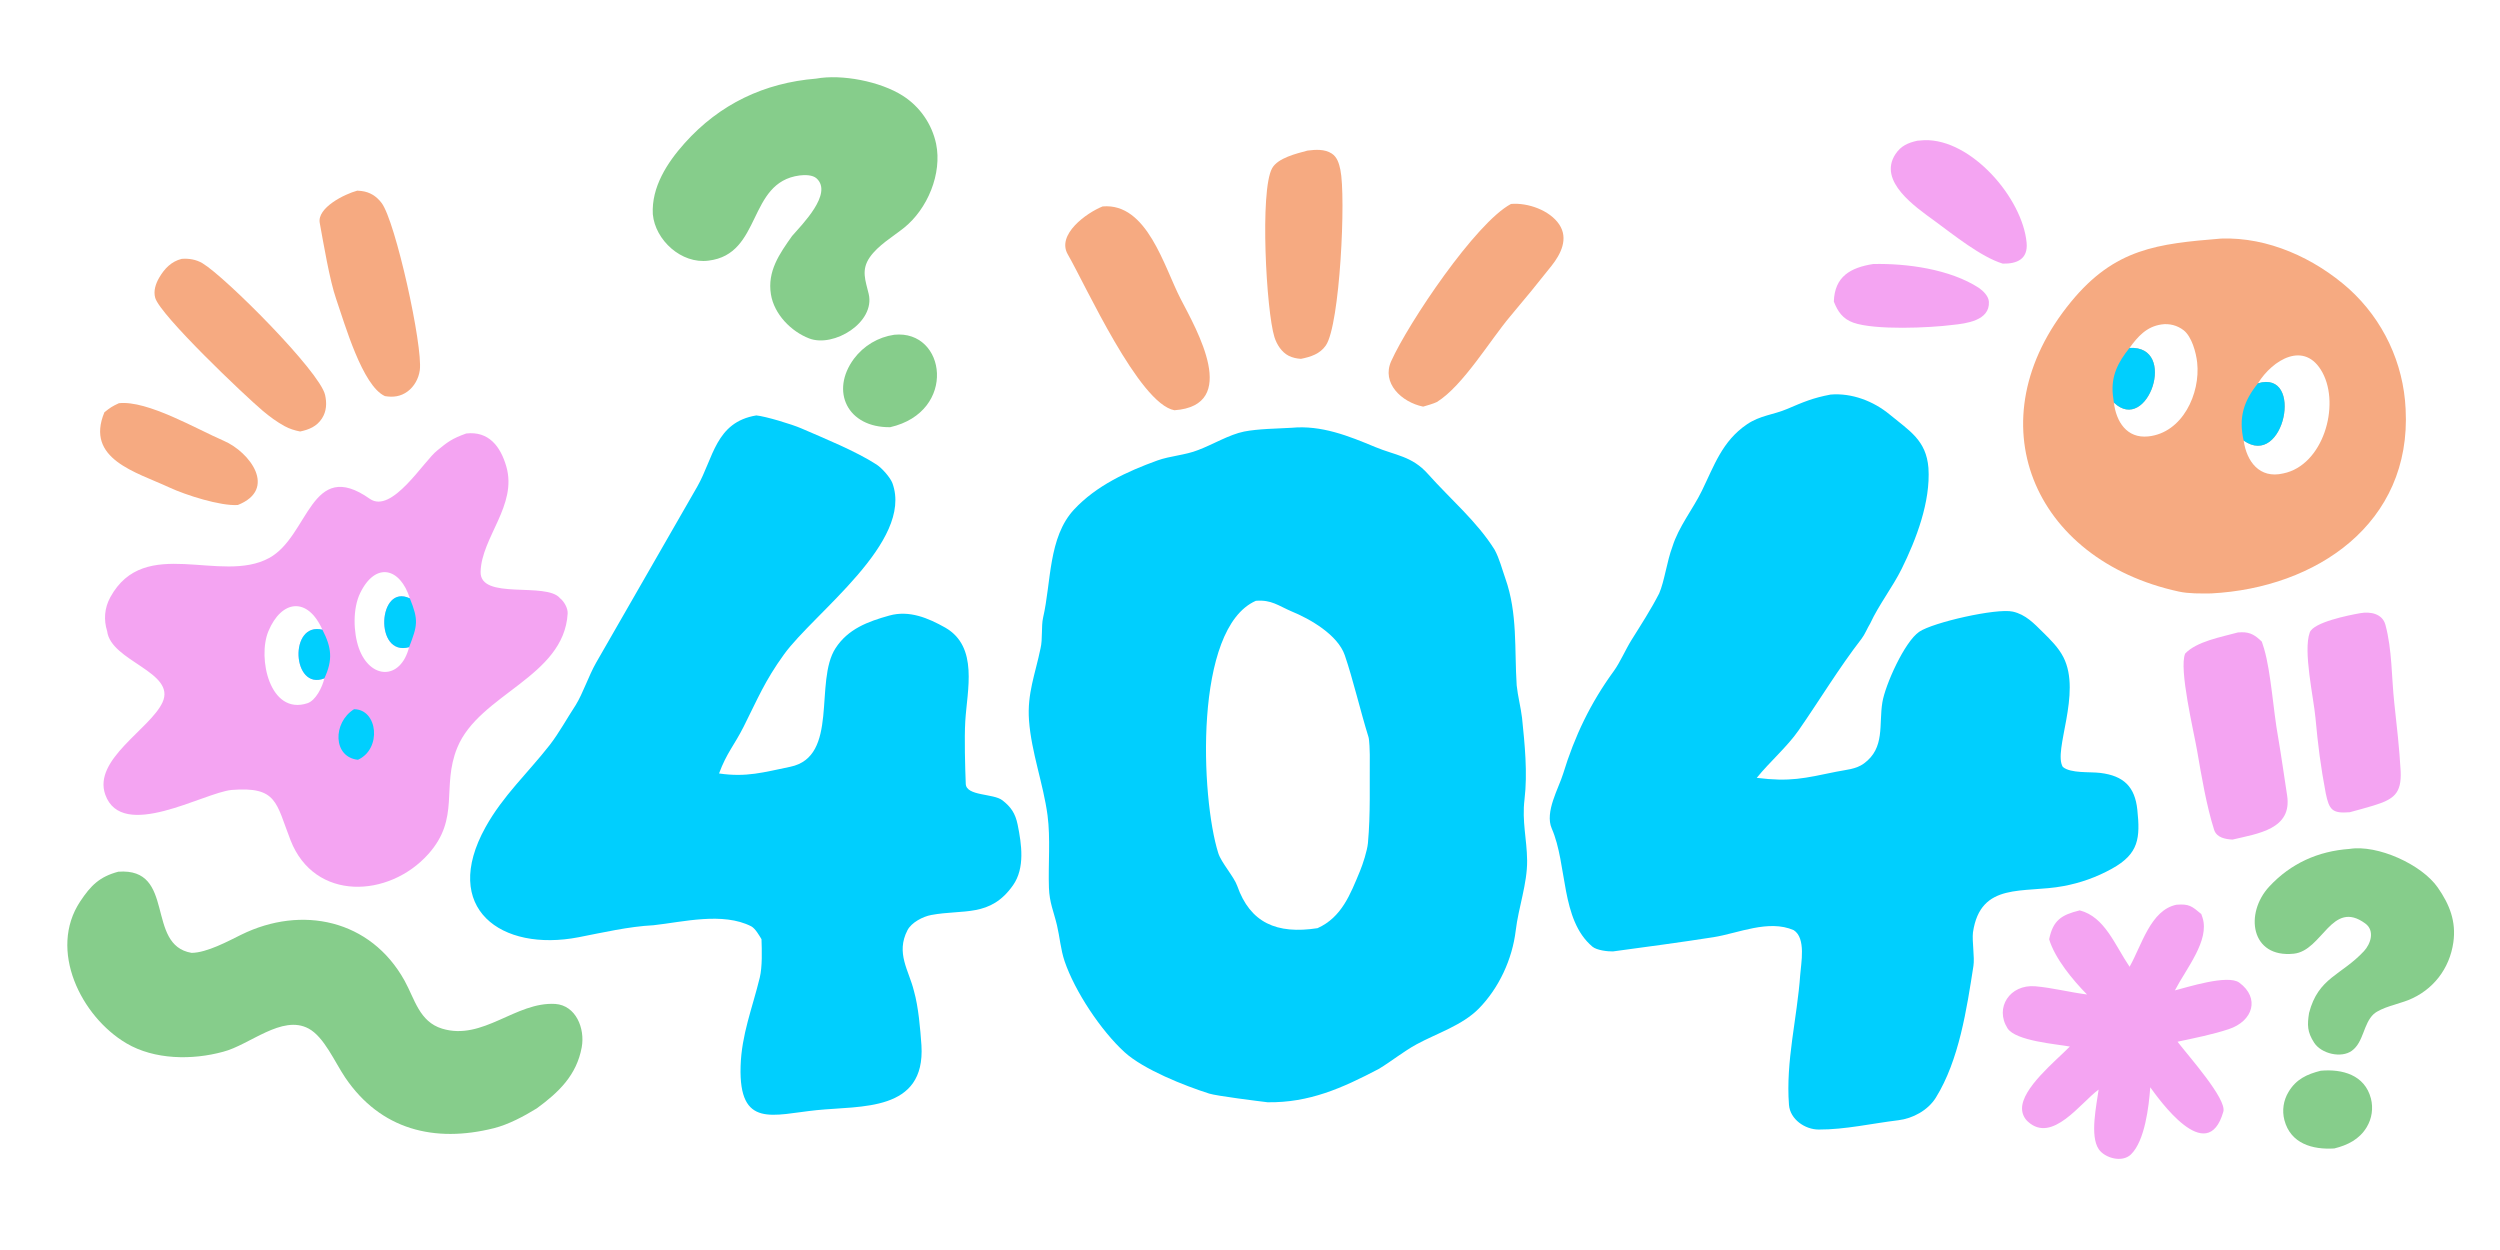
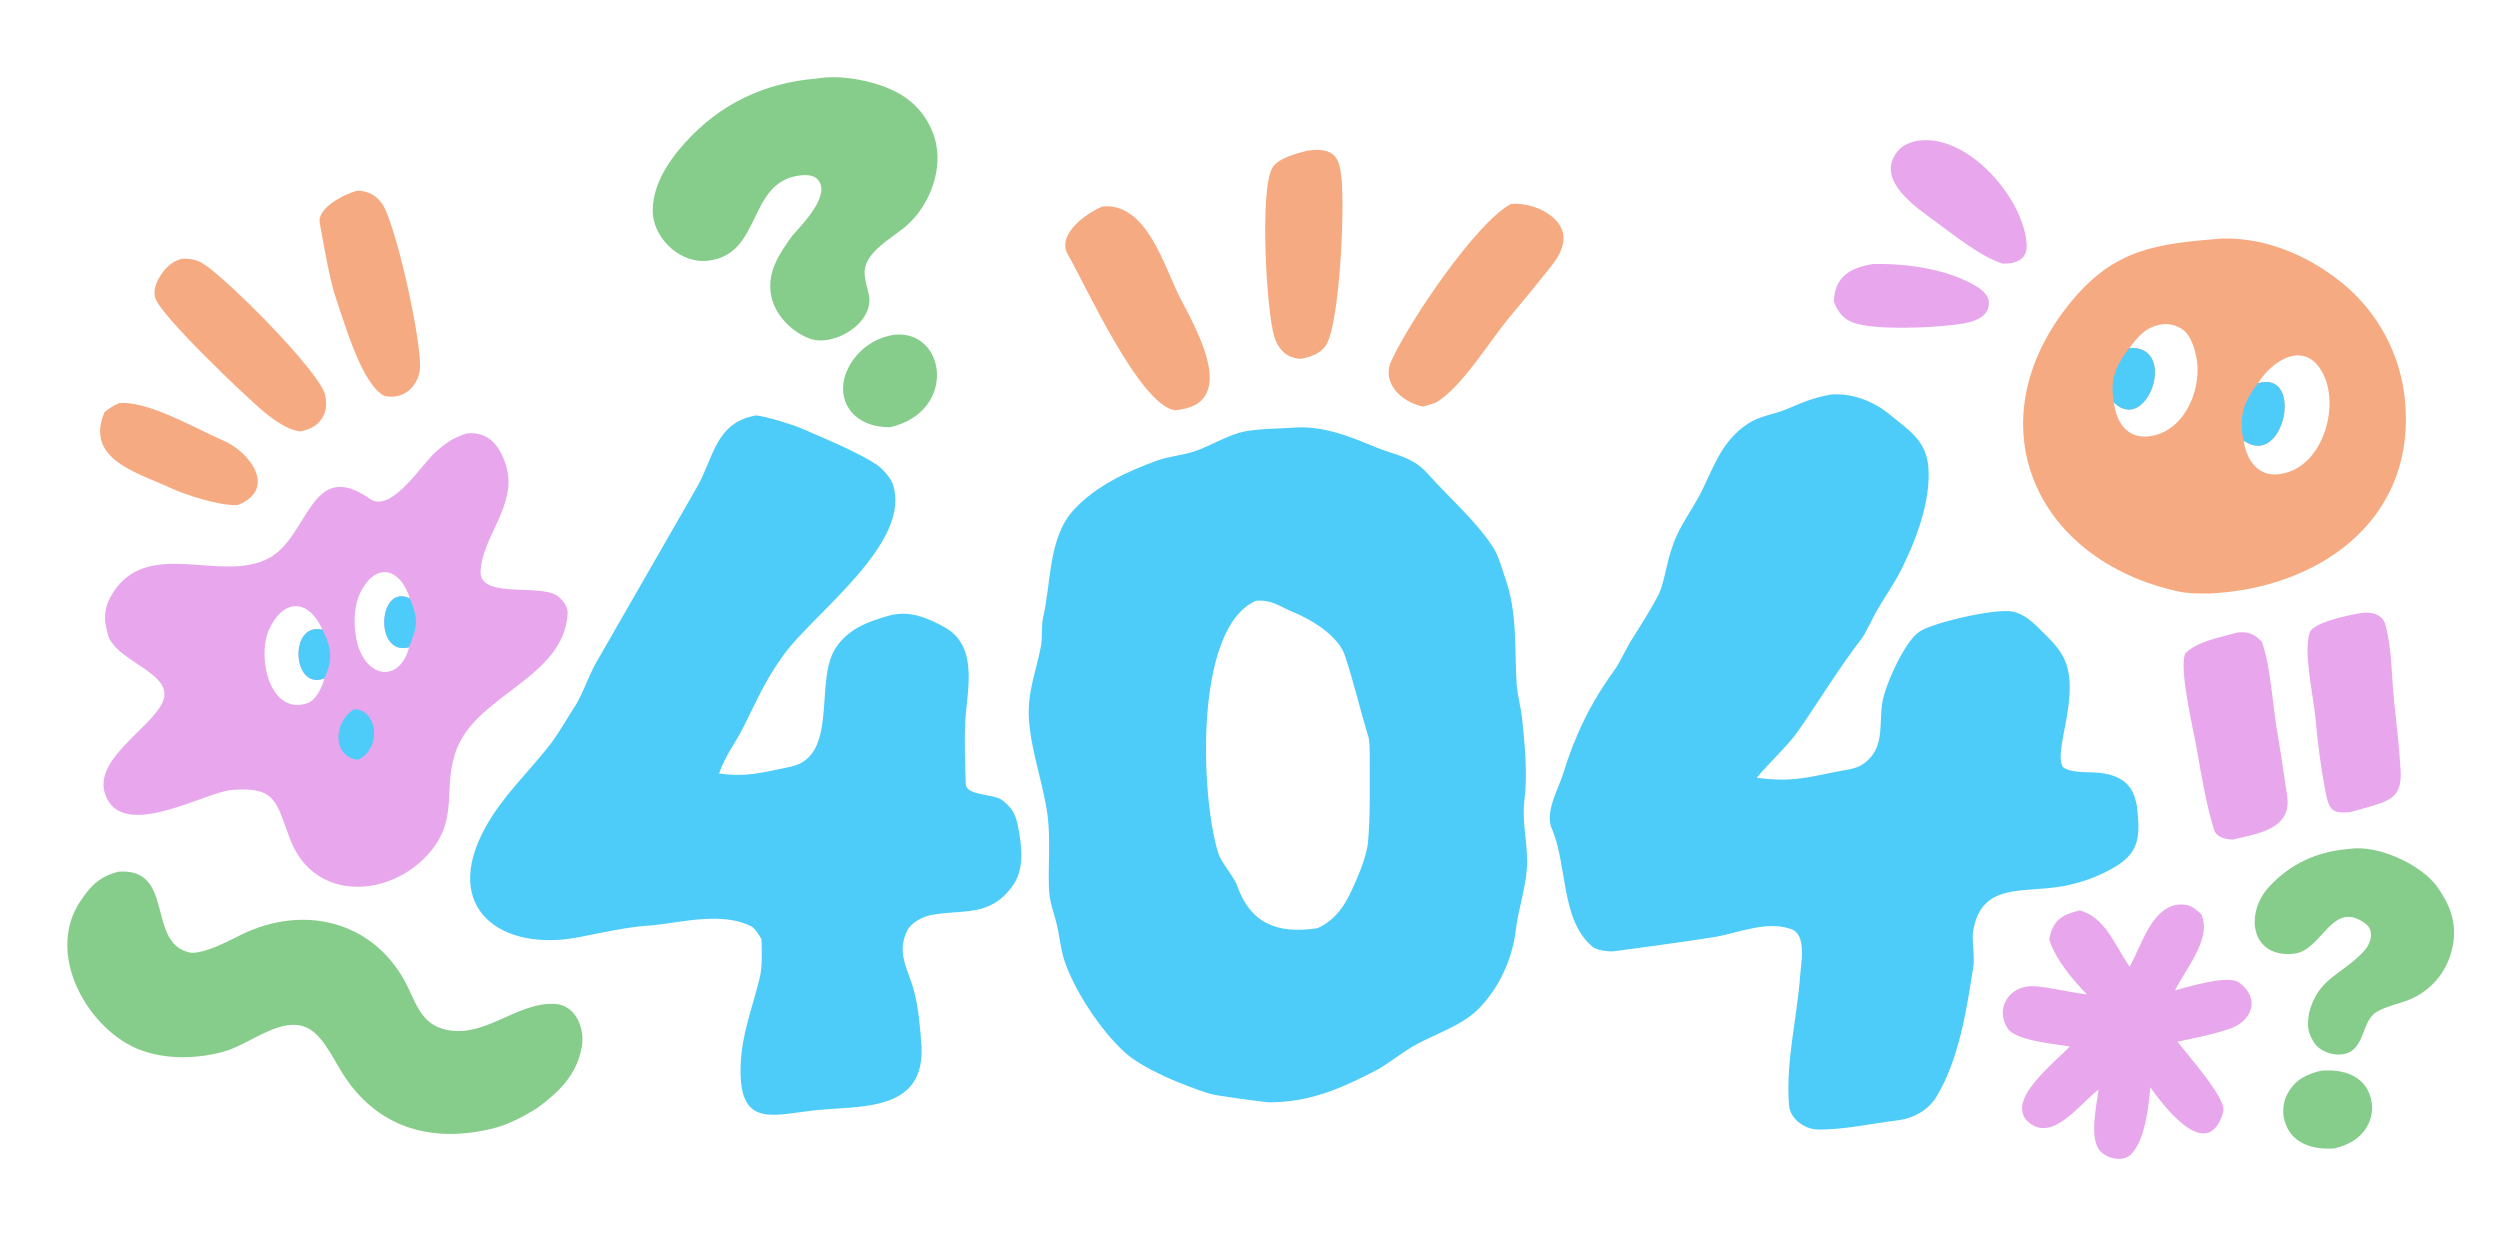
<svg xmlns="http://www.w3.org/2000/svg" width="1080" height="540" viewBox="0 0 1080 540" fill="none">
-   <path d="M558.009 184.799C570.803 183.588 582.594 188.316 594.08 193.111C602.855 196.772 609.963 196.971 616.908 204.786C626.422 215.498 638.113 225.318 645.696 237.528C647.779 241.381 648.871 245.821 650.305 249.872C655.673 265.027 654.191 280.392 655.209 296.078C655.689 300.728 656.971 305.519 657.524 310.131C658.7 321.487 659.945 333.991 658.589 345.342C657.44 355.003 659.613 362.394 659.718 371.772C659.823 381.634 655.963 392.136 654.798 401.956C653.321 414.337 647.594 426.783 638.856 435.692C631.748 442.927 620.8 446.36 612.057 451.09C606.351 454.169 601.151 458.468 595.582 461.806C579.773 470.092 565.561 476.435 547.584 476.175C543.502 475.684 525.58 473.45 522.376 472.43C511.738 469.046 494.026 462.045 485.784 454.519C475.653 445.267 464.343 428.296 459.902 415.222C458.209 410.24 457.793 404.664 456.615 399.715C455.168 393.639 453.366 389.997 453.14 383.502C452.788 373.441 453.863 362.14 452.532 352.183C450.717 338.605 445.549 325.01 444.535 311.252C443.676 299.611 447.248 291.166 449.505 280.107C450.476 276.164 449.758 270.522 450.625 266.786C454.165 251.529 452.812 232.136 463.997 220.108C473.608 209.771 486.962 203.655 499.946 198.94C505.412 196.954 512.081 196.625 517.602 194.417C523.938 192.041 531.036 187.72 537.443 186.433C543.259 185.265 551.86 185.139 558.009 184.799ZM569.168 400.972C579.62 396.279 583.348 386.322 587.488 376.371C588.738 373.364 590.641 367.498 590.947 364.219C592.102 351.583 591.627 338.692 591.749 326.003C591.759 324.673 591.575 319.635 591.195 318.421C587.82 307.655 584.482 293.327 580.954 283.079C577.906 274.206 565.888 267.35 557.967 264.124C552.182 261.652 549.276 259.003 542.532 259.547C515.604 271.426 518.734 344.694 526.304 368.58C527.603 372.684 533.076 378.708 534.5 382.756C540.08 398.6 551.475 403.709 569.168 400.972Z" fill="#00CFFE" />
-   <path d="M790.837 170.453C800.002 169.686 809.363 173.306 816.324 179.052C824.919 186.153 832.139 190.18 833.088 202.18C834.037 216.699 827.83 232.998 821.507 245.769C817.579 253.694 811.704 261.178 807.939 269.311C806.721 271.285 805.592 274.127 804.2 275.925C794.37 288.632 786.107 302.415 776.989 315.529C772.048 322.639 764.502 329.117 758.912 336.032C773.361 337.825 779.383 336.249 793.305 333.376C797.376 332.535 801.753 332.369 805.223 329.824C814.42 323.083 811.588 313.102 813.186 303.389C814.425 295.883 822.752 277.231 829.122 272.912C835.065 268.885 862.445 262.64 869.517 264.213C875.075 265.45 878.677 269.31 882.563 273.15C885.854 276.402 889.234 279.714 891.375 283.876C899.438 299.572 886.782 324.34 891.148 331.328C894.624 334.19 902.792 333.332 907.385 333.907C917.4 335.146 922.283 339.844 923.327 349.817C924.598 362.004 924.044 368.821 912.332 375.287C905.793 378.919 898.705 381.457 891.349 382.8C874.268 386.042 855.59 380.698 852.325 402.77C851.867 406.613 853.106 413.532 852.521 417.291C849.62 435.93 846.329 457.966 836.305 474.148C832.861 479.706 826.296 483.187 820.115 483.942C808.74 485.31 797.086 488.017 785.632 487.963C779.737 487.935 773.324 483.548 772.839 477.299C771.383 458.434 776.383 439.809 777.701 421.024C778.044 416.162 780.28 405.262 774.885 401.827C764.006 397.071 750.822 403.206 740.18 404.873C725.905 407.11 711.124 409.071 696.791 411.016C694.497 411.072 689.772 410.515 687.926 408.956C674.083 397.271 677.221 373.635 670.355 357.906C667.254 350.813 673.345 340.554 675.259 334.304C680.274 317.944 687.088 303.71 697.176 289.877C699.902 286.115 702.243 280.582 704.838 276.434C708.893 269.951 713.254 263.213 716.756 256.375C719.029 251.194 720.141 242.339 722.462 236.239C725.167 227.529 731.3 220.019 735.181 212.076C740.539 201.111 744.004 190.562 754.677 183.315C760.436 179.406 766.041 179.228 772.021 176.681C779.125 173.657 783.08 171.915 790.837 170.453Z" fill="#00CFFE" />
-   <path d="M326.741 179.462C330.713 179.851 342.034 183.254 346.219 185.078C356.243 189.445 369.513 194.785 378.671 200.686C380.99 202.18 384.646 206.311 385.534 208.752C394.721 234.014 351.636 264.786 338.686 282.703C330.335 294.257 327.331 301.857 321.258 313.926C317.229 321.932 313.926 325.208 310.627 334.137C322.449 335.858 329.729 333.657 341.364 331.258C362.623 326.876 351.62 294.385 360.965 280.005C366.349 271.72 374.842 268.52 384.232 265.91C392.814 263.524 400.997 266.991 408.337 271.122C422.825 279.437 417.783 298.14 416.997 311.647C416.57 318.995 416.924 331.272 417.208 338.638C417.412 343.958 429.15 342.706 433.023 345.722C436.665 348.557 438.607 351.271 439.629 356.281C441.342 364.708 442.832 374.975 437.663 382.378C427.862 396.416 416.222 392.69 402.302 395.275C398.682 395.948 393.754 398.507 392.027 401.852C386.895 411.787 392.656 419.231 394.781 427.957L394.842 428.165C396.789 435.066 397.552 444.432 398.064 451.581C399.818 480.429 371.989 477.613 352.741 479.59C333.971 481.518 319.145 487.706 319.937 460.669C320.34 446.894 325.03 435.499 328.218 422.329C329.356 417.628 329.13 410.577 328.967 405.723C327.944 404.05 326.32 401.163 324.562 400.182C312.241 393.909 295.15 398.286 282.309 399.703C271.654 400.233 260.241 402.897 249.963 404.886C216.44 411.37 190.299 392.387 209.749 357.338C217.283 343.761 227.937 334.034 237.396 321.952C241.451 316.772 245.042 310.14 248.702 304.602C251.907 299.38 254.237 292.066 257.509 286.308L301.232 210.191C308.221 197.932 309.091 182.368 326.741 179.462Z" fill="#00CFFE" />
-   <path d="M201.408 187.269C211.098 186.158 216.216 192.804 218.733 201.545C223.548 218.271 208.032 232.14 207.618 246.994C207.27 259.474 236 251.189 241.952 258.45C243.641 259.768 245.371 262.705 245.231 265.054C243.591 292.579 206.988 299.81 197.531 323.014C190.603 340.013 198.95 353.399 185.024 368.972C168.072 387.928 135.878 389.557 125.514 362.977C119.186 346.73 119.791 339.711 100.067 341.259C87.993 342.41 52.684 363.571 45.473 343.27C40.078 328.082 64.91 314.917 70.2 303.428C76.254 290.282 47.886 285.745 46.286 272.664C44.777 267.875 45.051 262.753 47.671 257.979C62.48 230.997 95.363 252.47 116.296 241.042C133.579 231.606 134.196 197.506 159.742 215.479C169.322 222.22 183.146 198.985 188.956 194.552C193.281 191.017 195.166 189.494 201.408 187.269ZM139.277 272.035C132.883 257.673 121.594 259.099 115.934 272.72C111.171 284.181 116.526 309.159 132.838 303.784C136.398 302.588 139.24 296.893 140.13 293.052C126.125 298.601 124.685 268.484 139.277 272.035ZM177.066 258.509C172.878 245.213 162.247 242.553 155.606 256.173C152.341 262.87 152.617 273.146 155.032 280.03C159.862 293.52 173.034 294.025 176.736 279.57C161.544 283.813 163.22 251.835 177.066 258.509Z" fill="#F4A4F2" />
-   <path d="M152.941 306.381C163.249 306.402 165.005 323.551 154.627 328.223C143.763 327.095 143.671 312.178 152.941 306.381Z" fill="#00CFFE" />
-   <path d="M176.735 279.57C161.544 283.813 163.219 251.835 177.065 258.509C180.906 268.01 180.342 270.208 176.735 279.57Z" fill="#00CFFE" />
-   <path d="M140.129 293.052C126.124 298.6 124.683 268.483 139.275 272.034C143.271 279.746 143.851 285.043 140.129 293.052Z" fill="#00CFFE" />
+   <path d="M558.009 184.799C570.803 183.588 582.594 188.316 594.08 193.111C602.855 196.772 609.963 196.971 616.908 204.786C626.422 215.498 638.113 225.318 645.696 237.528C647.779 241.381 648.871 245.821 650.305 249.872C655.673 265.027 654.191 280.392 655.209 296.078C655.689 300.728 656.971 305.519 657.524 310.131C658.7 321.487 659.945 333.991 658.589 345.342C657.44 355.003 659.613 362.394 659.718 371.772C659.823 381.634 655.963 392.136 654.798 401.956C653.321 414.337 647.594 426.783 638.856 435.692C631.748 442.927 620.8 446.36 612.057 451.09C606.351 454.169 601.151 458.468 595.582 461.806C579.773 470.092 565.561 476.435 547.584 476.175C543.502 475.684 525.58 473.45 522.376 472.43C511.738 469.046 494.026 462.045 485.784 454.519C475.653 445.267 464.343 428.296 459.902 415.222C458.209 410.24 457.793 404.664 456.615 399.715C455.168 393.639 453.366 389.997 453.14 383.502C452.788 373.441 453.863 362.14 452.532 352.183C450.717 338.605 445.549 325.01 444.535 311.252C443.676 299.611 447.248 291.166 449.505 280.107C450.476 276.164 449.758 270.522 450.625 266.786C454.165 251.529 452.812 232.136 463.997 220.108C473.608 209.771 486.962 203.655 499.946 198.94C505.412 196.954 512.081 196.625 517.602 194.417C523.938 192.041 531.036 187.72 537.443 186.433C543.259 185.265 551.86 185.139 558.009 184.799ZM569.168 400.972C579.62 396.279 583.348 386.322 587.488 376.371C588.738 373.364 590.641 367.498 590.947 364.219C592.102 351.583 591.627 338.692 591.749 326.003C591.759 324.673 591.575 319.635 591.195 318.421C587.82 307.655 584.482 293.327 580.954 283.079C577.906 274.206 565.888 267.35 557.967 264.124C552.182 261.652 549.276 259.003 542.532 259.547C515.604 271.426 518.734 344.694 526.304 368.58C527.603 372.684 533.076 378.708 534.5 382.756C540.08 398.6 551.475 403.709 569.168 400.972Z" fill="#4dccf9" />
+   <path d="M790.837 170.453C800.002 169.686 809.363 173.306 816.324 179.052C824.919 186.153 832.139 190.18 833.088 202.18C834.037 216.699 827.83 232.998 821.507 245.769C817.579 253.694 811.704 261.178 807.939 269.311C806.721 271.285 805.592 274.127 804.2 275.925C794.37 288.632 786.107 302.415 776.989 315.529C772.048 322.639 764.502 329.117 758.912 336.032C773.361 337.825 779.383 336.249 793.305 333.376C797.376 332.535 801.753 332.369 805.223 329.824C814.42 323.083 811.588 313.102 813.186 303.389C814.425 295.883 822.752 277.231 829.122 272.912C835.065 268.885 862.445 262.64 869.517 264.213C875.075 265.45 878.677 269.31 882.563 273.15C885.854 276.402 889.234 279.714 891.375 283.876C899.438 299.572 886.782 324.34 891.148 331.328C894.624 334.19 902.792 333.332 907.385 333.907C917.4 335.146 922.283 339.844 923.327 349.817C924.598 362.004 924.044 368.821 912.332 375.287C905.793 378.919 898.705 381.457 891.349 382.8C874.268 386.042 855.59 380.698 852.325 402.77C851.867 406.613 853.106 413.532 852.521 417.291C849.62 435.93 846.329 457.966 836.305 474.148C832.861 479.706 826.296 483.187 820.115 483.942C808.74 485.31 797.086 488.017 785.632 487.963C779.737 487.935 773.324 483.548 772.839 477.299C771.383 458.434 776.383 439.809 777.701 421.024C778.044 416.162 780.28 405.262 774.885 401.827C764.006 397.071 750.822 403.206 740.18 404.873C725.905 407.11 711.124 409.071 696.791 411.016C694.497 411.072 689.772 410.515 687.926 408.956C674.083 397.271 677.221 373.635 670.355 357.906C667.254 350.813 673.345 340.554 675.259 334.304C680.274 317.944 687.088 303.71 697.176 289.877C699.902 286.115 702.243 280.582 704.838 276.434C708.893 269.951 713.254 263.213 716.756 256.375C719.029 251.194 720.141 242.339 722.462 236.239C725.167 227.529 731.3 220.019 735.181 212.076C740.539 201.111 744.004 190.562 754.677 183.315C760.436 179.406 766.041 179.228 772.021 176.681C779.125 173.657 783.08 171.915 790.837 170.453Z" fill="#4dccf9" />
+   <path d="M326.741 179.462C330.713 179.851 342.034 183.254 346.219 185.078C356.243 189.445 369.513 194.785 378.671 200.686C380.99 202.18 384.646 206.311 385.534 208.752C394.721 234.014 351.636 264.786 338.686 282.703C330.335 294.257 327.331 301.857 321.258 313.926C317.229 321.932 313.926 325.208 310.627 334.137C322.449 335.858 329.729 333.657 341.364 331.258C362.623 326.876 351.62 294.385 360.965 280.005C366.349 271.72 374.842 268.52 384.232 265.91C392.814 263.524 400.997 266.991 408.337 271.122C422.825 279.437 417.783 298.14 416.997 311.647C416.57 318.995 416.924 331.272 417.208 338.638C417.412 343.958 429.15 342.706 433.023 345.722C436.665 348.557 438.607 351.271 439.629 356.281C441.342 364.708 442.832 374.975 437.663 382.378C427.862 396.416 416.222 392.69 402.302 395.275C398.682 395.948 393.754 398.507 392.027 401.852C386.895 411.787 392.656 419.231 394.781 427.957L394.842 428.165C396.789 435.066 397.552 444.432 398.064 451.581C399.818 480.429 371.989 477.613 352.741 479.59C333.971 481.518 319.145 487.706 319.937 460.669C320.34 446.894 325.03 435.499 328.218 422.329C329.356 417.628 329.13 410.577 328.967 405.723C327.944 404.05 326.32 401.163 324.562 400.182C312.241 393.909 295.15 398.286 282.309 399.703C271.654 400.233 260.241 402.897 249.963 404.886C216.44 411.37 190.299 392.387 209.749 357.338C217.283 343.761 227.937 334.034 237.396 321.952C241.451 316.772 245.042 310.14 248.702 304.602C251.907 299.38 254.237 292.066 257.509 286.308L301.232 210.191C308.221 197.932 309.091 182.368 326.741 179.462Z" fill="#4dccf9" />
+   <path d="M201.408 187.269C211.098 186.158 216.216 192.804 218.733 201.545C223.548 218.271 208.032 232.14 207.618 246.994C207.27 259.474 236 251.189 241.952 258.45C243.641 259.768 245.371 262.705 245.231 265.054C243.591 292.579 206.988 299.81 197.531 323.014C190.603 340.013 198.95 353.399 185.024 368.972C168.072 387.928 135.878 389.557 125.514 362.977C119.186 346.73 119.791 339.711 100.067 341.259C87.993 342.41 52.684 363.571 45.473 343.27C40.078 328.082 64.91 314.917 70.2 303.428C76.254 290.282 47.886 285.745 46.286 272.664C44.777 267.875 45.051 262.753 47.671 257.979C62.48 230.997 95.363 252.47 116.296 241.042C133.579 231.606 134.196 197.506 159.742 215.479C169.322 222.22 183.146 198.985 188.956 194.552C193.281 191.017 195.166 189.494 201.408 187.269ZM139.277 272.035C132.883 257.673 121.594 259.099 115.934 272.72C111.171 284.181 116.526 309.159 132.838 303.784C136.398 302.588 139.24 296.893 140.13 293.052C126.125 298.601 124.685 268.484 139.277 272.035ZM177.066 258.509C172.878 245.213 162.247 242.553 155.606 256.173C152.341 262.87 152.617 273.146 155.032 280.03C159.862 293.52 173.034 294.025 176.736 279.57C161.544 283.813 163.22 251.835 177.066 258.509Z" fill="#e8a7ed" />
+   <path d="M152.941 306.381C163.249 306.402 165.005 323.551 154.627 328.223C143.763 327.095 143.671 312.178 152.941 306.381Z" fill="#4dccf9" />
+   <path d="M176.735 279.57C161.544 283.813 163.219 251.835 177.065 258.509C180.906 268.01 180.342 270.208 176.735 279.57Z" fill="#4dccf9" />
+   <path d="M140.129 293.052C126.124 298.6 124.683 268.483 139.275 272.034C143.271 279.746 143.851 285.043 140.129 293.052Z" fill="#4dccf9" />
  <path d="M959.529 103.062C979.742 102.334 999.913 111.55 1014.79 124.81C1029.53 138.168 1038.32 156.853 1039.23 176.721C1041.87 226.152 1000.63 254.004 955.225 256.36C950.664 256.391 945.623 256.508 941.251 255.558C878.133 241.848 852.509 181.729 894.702 130.359C913.644 107.294 932.043 105.307 959.529 103.062ZM969.263 190.338C970.534 199.313 976.103 206.946 986.365 204.518C1003.57 201.036 1011.04 175.27 1003.32 160.968C995.667 146.795 981.688 155.487 975.454 165.572C995.52 159.628 986.75 202.645 969.263 190.338ZM913.191 173.908C914.182 182.158 918.77 189.487 928.025 188.535C942.828 187.014 950.638 170.049 949.182 156.627C948.713 152.326 946.872 145.442 943.323 142.664C940.613 140.564 937.169 139.66 933.778 140.16C927.266 141.111 923.537 145.393 919.957 150.309C941.087 149.103 927.682 187.884 913.191 173.908Z" fill="#F6AA81" />
-   <path d="M975.455 165.572C995.52 159.628 986.75 202.646 969.264 190.338C966.991 180.417 969.258 173.218 975.455 165.572Z" fill="#00CFFE" />
-   <path d="M919.956 150.309C941.087 149.103 927.682 187.885 913.19 173.908C913.016 172.823 912.874 171.734 912.753 170.642C911.893 162.402 915.036 156.395 919.956 150.309Z" fill="#00CFFE" />
+   <path d="M975.455 165.572C995.52 159.628 986.75 202.646 969.264 190.338C966.991 180.417 969.258 173.218 975.455 165.572Z" fill="#4dccf9" />
+   <path d="M919.956 150.309C941.087 149.103 927.682 187.885 913.19 173.908C913.016 172.823 912.874 171.734 912.753 170.642C911.893 162.402 915.036 156.395 919.956 150.309Z" fill="#4dccf9" />
  <path d="M51.1 376.577C76.178 374.719 62.704 408.303 82.778 411.642C89.37 411.587 98.632 406.541 104.189 403.805C130.405 390.9 160.142 397.266 174.779 423.666C179.175 431.595 181.142 441.362 190.979 444.371C208.586 449.757 222.826 432.652 239.897 433.703C248.756 434.326 252.805 444.233 251.302 452.445C249.099 464.478 241.399 471.868 231.891 478.813C226.413 482.2 219.649 485.801 213.374 487.38C187.714 493.835 164.391 488.058 149.129 465.499C144.624 458.839 140.043 447.947 133.296 444.328C121.848 438.185 107.789 451.462 96.359 454.371C83.074 458.014 66.699 457.853 54.605 450.711C35.014 439.143 20.717 410.388 34.654 389.411C39.237 382.514 42.99 378.749 51.1 376.577Z" fill="#86CD8B" />
  <path d="M352.568 33.962C363.599 31.944 380.29 35.151 390.011 41.366C397.372 46.072 402.547 53.522 404.388 62.062C407.083 75 400.68 90.351 390.425 98.499C385.454 102.448 379.412 105.928 375.761 111.121C371.906 116.679 373.897 121.153 375.273 126.967C378.194 139.306 360.185 150.25 349.612 146.222C341.75 143.226 334.422 135.712 333.038 127.166C331.419 117.172 336.74 109.63 342.175 101.956C346.43 97.045 359.946 83.617 352.76 77.067C351.034 75.495 347.626 75.506 345.405 75.799C322.767 78.772 329.298 109.824 306.069 112.595C294.358 114.14 283.032 103.719 282.017 92.538C281.387 80.834 288.22 70.284 295.745 61.872C310.933 44.894 330.217 35.794 352.568 33.962Z" fill="#86CD8B" />
-   <path d="M940.222 390.847C945.723 390.393 946.914 391.486 950.959 394.861C951.149 395.383 951.328 395.91 951.497 396.439C954.624 406.295 944.515 418.279 939.558 427.85C944.647 426.579 962.397 420.84 967.36 424.49C976.377 431.13 973.355 441.101 962.819 444.595C955.869 446.9 948.291 448.39 940.692 450.026C945.649 456.468 962.033 474.811 960.483 480.236C953.49 504.685 932.296 474.326 928.911 469.711C928.326 477.937 926.591 492.883 920.553 498.727C916.745 502.409 909.299 500.267 906.689 496.507C902.702 490.753 905.724 477.356 906.61 470.692C898.815 476.382 886.565 494.157 876.05 484.539C874.468 483.115 873.55 481.095 873.519 478.967C873.387 470.176 887.862 458.493 894.175 452.109C888.69 451.062 870.74 449.753 867.233 444.202C861.654 435.371 868.203 425.152 879.24 426.074C886.397 426.672 893.99 428.651 901.6 429.618C895.546 423.521 887.71 414.061 885.231 405.768C886.919 397.542 890.526 395.217 898.446 393.282C909.31 396.093 913.586 408.228 919.978 417.646C925.22 408.403 929.022 393.145 940.222 390.847Z" fill="#F4A4F2" />
+   <path d="M940.222 390.847C945.723 390.393 946.914 391.486 950.959 394.861C951.149 395.383 951.328 395.91 951.497 396.439C954.624 406.295 944.515 418.279 939.558 427.85C944.647 426.579 962.397 420.84 967.36 424.49C976.377 431.13 973.355 441.101 962.819 444.595C955.869 446.9 948.291 448.39 940.692 450.026C945.649 456.468 962.033 474.811 960.483 480.236C953.49 504.685 932.296 474.326 928.911 469.711C928.326 477.937 926.591 492.883 920.553 498.727C916.745 502.409 909.299 500.267 906.689 496.507C902.702 490.753 905.724 477.356 906.61 470.692C898.815 476.382 886.565 494.157 876.05 484.539C874.468 483.115 873.55 481.095 873.519 478.967C873.387 470.176 887.862 458.493 894.175 452.109C888.69 451.062 870.74 449.753 867.233 444.202C861.654 435.371 868.203 425.152 879.24 426.074C886.397 426.672 893.99 428.651 901.6 429.618C895.546 423.521 887.71 414.061 885.231 405.768C886.919 397.542 890.526 395.217 898.446 393.282C909.31 396.093 913.586 408.228 919.978 417.646C925.22 408.403 929.022 393.145 940.222 390.847Z" fill="#e8a7ed" />
  <path d="M1014.98 366.734C1027.07 364.789 1046.18 373.416 1053.14 383.447C1058.21 390.75 1061.12 398.002 1059.85 407.068C1058.25 418.473 1051.06 427.776 1040.39 432.044C1036.22 433.699 1028.73 435.201 1025.44 438.069C1020.93 442.258 1021.13 450.182 1016.02 453.913C1011.42 457.274 1002.81 455.221 999.718 450.457C996.707 445.802 996.696 442.788 997.519 437.589C1001.51 422.216 1011.46 421.395 1021.23 410.899C1024.17 407.74 1026.03 402 1021.77 398.925C1007.29 388.322 1003.34 410.708 990.911 411.999C972.217 413.942 969.617 394.506 980.322 382.992C989.667 372.94 1001.48 367.685 1014.98 366.734Z" fill="#86CD8B" />
  <path d="M652.752 88.107C660.071 87.466 669.532 90.889 673.582 96.953C677.684 103.091 674.272 109.759 670.333 114.748C664.622 121.977 658.399 129.598 652.477 136.588C643.729 146.917 632.101 166.574 620.763 173.654C619.155 174.438 616.592 175.126 614.804 175.665C605.407 173.74 596.742 165.456 600.998 156.02C608.465 139.463 637.511 96.18 652.752 88.107Z" fill="#F6AA81" />
-   <path d="M966.79 273.215C967.317 273.175 967.85 273.15 968.377 273.138C972.301 273.067 974.41 274.593 977.115 277.194C977.479 278.248 977.817 279.309 978.128 280.379C981.091 290.576 982.078 307.201 984.129 318.362C985.558 326.735 986.734 335.238 988.031 343.604C990.299 358.231 975.459 360.088 964.427 362.704C961.369 362.514 957.677 361.912 956.517 358.539C953.206 348.117 951.038 335.269 949.192 324.508C947.721 315.928 941.187 288.88 943.993 282.339C948.982 277.068 959.576 275.2 966.79 273.215Z" fill="#F4A4F2" />
+   <path d="M966.79 273.215C967.317 273.175 967.85 273.15 968.377 273.138C972.301 273.067 974.41 274.593 977.115 277.194C977.479 278.248 977.817 279.309 978.128 280.379C981.091 290.576 982.078 307.201 984.129 318.362C985.558 326.735 986.734 335.238 988.031 343.604C990.299 358.231 975.459 360.088 964.427 362.704C961.369 362.514 957.677 361.912 956.517 358.539C953.206 348.117 951.038 335.269 949.192 324.508C947.721 315.928 941.187 288.88 943.993 282.339C948.982 277.068 959.576 275.2 966.79 273.215Z" fill="#e8a7ed" />
  <path d="M476.325 89.181C495.599 87.503 502.874 115.306 510.061 129.168C516.948 142.454 535.855 175.179 507.348 177.232C492.024 174.369 469.076 123.372 461.291 109.91C456.326 101.325 469.386 91.946 476.325 89.181Z" fill="#F6AA81" />
-   <path d="M1019.67 264.883C1024.03 264.132 1029.2 265.074 1030.51 269.946C1033.42 280.764 1033.11 292.401 1034.32 303.547C1035.39 313.394 1036.54 323.312 1037.09 333.193C1037.5 342.836 1034.15 345.306 1025.22 348.041C1021.89 349.066 1018.42 349.971 1015.07 350.889C1007.45 351.498 1006.2 349.82 1004.71 342.651C1002.52 331.008 1001.39 322.218 1000.27 310.011C999.469 301.282 994.902 281.301 997.813 273.23C999.4 268.826 1014.55 265.774 1019.67 264.883Z" fill="#F4A4F2" />
+   <path d="M1019.67 264.883C1024.03 264.132 1029.2 265.074 1030.51 269.946C1033.42 280.764 1033.11 292.401 1034.32 303.547C1035.39 313.394 1036.54 323.312 1037.09 333.193C1037.5 342.836 1034.15 345.306 1025.22 348.041C1021.89 349.066 1018.42 349.971 1015.07 350.889C1007.45 351.498 1006.2 349.82 1004.71 342.651C1002.52 331.008 1001.39 322.218 1000.27 310.011C999.469 301.282 994.902 281.301 997.813 273.23C999.4 268.826 1014.55 265.774 1019.67 264.883Z" fill="#e8a7ed" />
  <path d="M564.827 65.058C568.276 64.619 572.279 64.334 575.332 66.335C577.7 67.883 578.485 70.699 579.039 73.321C581.491 84.92 578.886 140.273 572.774 149.21C570.233 152.921 566.204 154.173 562.011 155.022C560.202 154.913 558.346 154.527 556.717 153.703C553.653 152.151 551.554 148.81 550.552 145.615C547.019 134.381 544.187 82.354 549.55 72.692C552.039 68.204 560.171 66.323 564.827 65.058Z" fill="#F6AA81" />
  <path d="M154.346 82.358C154.95 82.389 155.551 82.44 156.151 82.512C159.815 82.969 162.6 84.739 164.826 87.651C170.843 95.521 182.767 149.65 181.351 159.955C180.866 163.486 178.962 167 176.066 169.118C173.062 171.317 169.895 171.714 166.303 171.126C156.534 166.738 148.903 139.774 145.226 129.186C142.389 121.021 139.762 105.168 138.129 96.305C136.921 89.756 148.791 83.85 154.346 82.358Z" fill="#F6AA81" />
  <path d="M78.485 111.829C81.621 111.58 84.787 112.109 87.507 113.744C97.433 119.709 138.154 160.501 140.435 170.599C141.229 174.114 141.09 177.689 139.08 180.783C136.845 184.222 133.529 185.602 129.659 186.407C127.315 185.949 125.15 185.284 123.038 184.142C119.64 182.306 116.459 179.955 113.51 177.47C105.617 170.816 69.202 136.167 67.051 128.665C66.19 125.665 67.286 122.487 68.807 119.892C71.093 115.995 74.041 112.942 78.485 111.829Z" fill="#F6AA81" />
-   <path d="M828.282 60.792C829.305 60.673 830.334 60.594 831.367 60.555C851.612 59.97 873.745 85.59 875.501 104.896C876.139 111.921 871.361 114.018 865.181 113.886C855.757 111.007 843.828 101.351 835.739 95.432C827.597 89.48 811.101 78.331 818.832 66.588C821.195 63.001 824.275 61.683 828.282 60.792Z" fill="#F4A4F2" />
+   <path d="M828.282 60.792C829.305 60.673 830.334 60.594 831.367 60.555C851.612 59.97 873.745 85.59 875.501 104.896C876.139 111.921 871.361 114.018 865.181 113.886C855.757 111.007 843.828 101.351 835.739 95.432C827.597 89.48 811.101 78.331 818.832 66.588C821.195 63.001 824.275 61.683 828.282 60.792Z" fill="#e8a7ed" />
  <path d="M51.365 174.186C63.671 172.836 85.019 185.411 96.628 190.404C108.017 195.301 119.881 211.352 102.745 218.159C95.333 218.691 80.278 213.899 73.153 210.584C58.818 203.914 36.677 198.353 45.109 178.092C47.693 176.048 48.343 175.595 51.365 174.186Z" fill="#F6AA81" />
-   <path d="M809.21 114.056C823.68 113.727 842.322 116.233 854.894 124.377C856.76 125.683 859.054 127.919 859.202 130.36C859.677 138.535 849.267 139.773 843.487 140.367C833.795 141.634 809.906 142.717 800.593 139.37C796.079 137.746 793.906 134.611 792.219 130.285C792.562 119.412 799.433 115.61 809.21 114.056Z" fill="#F4A4F2" />
+   <path d="M809.21 114.056C823.68 113.727 842.322 116.233 854.894 124.377C856.76 125.683 859.054 127.919 859.202 130.36C859.677 138.535 849.267 139.773 843.487 140.367C833.795 141.634 809.906 142.717 800.593 139.37C796.079 137.746 793.906 134.611 792.219 130.285C792.562 119.412 799.433 115.61 809.21 114.056Z" fill="#e8a7ed" />
  <path d="M386.299 144.615C408.758 142.312 413.659 177.855 384.562 184.548C366.094 184.788 358.515 168.983 368.921 154.955C373.121 149.349 379.368 145.632 386.299 144.615Z" fill="#86CD8B" />
  <path d="M1002.57 462.554C1011.87 461.733 1021.55 464.333 1024.23 474.52C1025.31 478.732 1024.67 483.204 1022.42 486.933C1019.27 492.192 1014.13 494.73 1008.41 496.131C999.048 496.727 989.518 494.069 986.85 483.854C985.79 479.743 986.428 475.377 988.627 471.744C991.928 466.186 996.643 464.048 1002.57 462.554Z" fill="#86CD8B" />
</svg>
